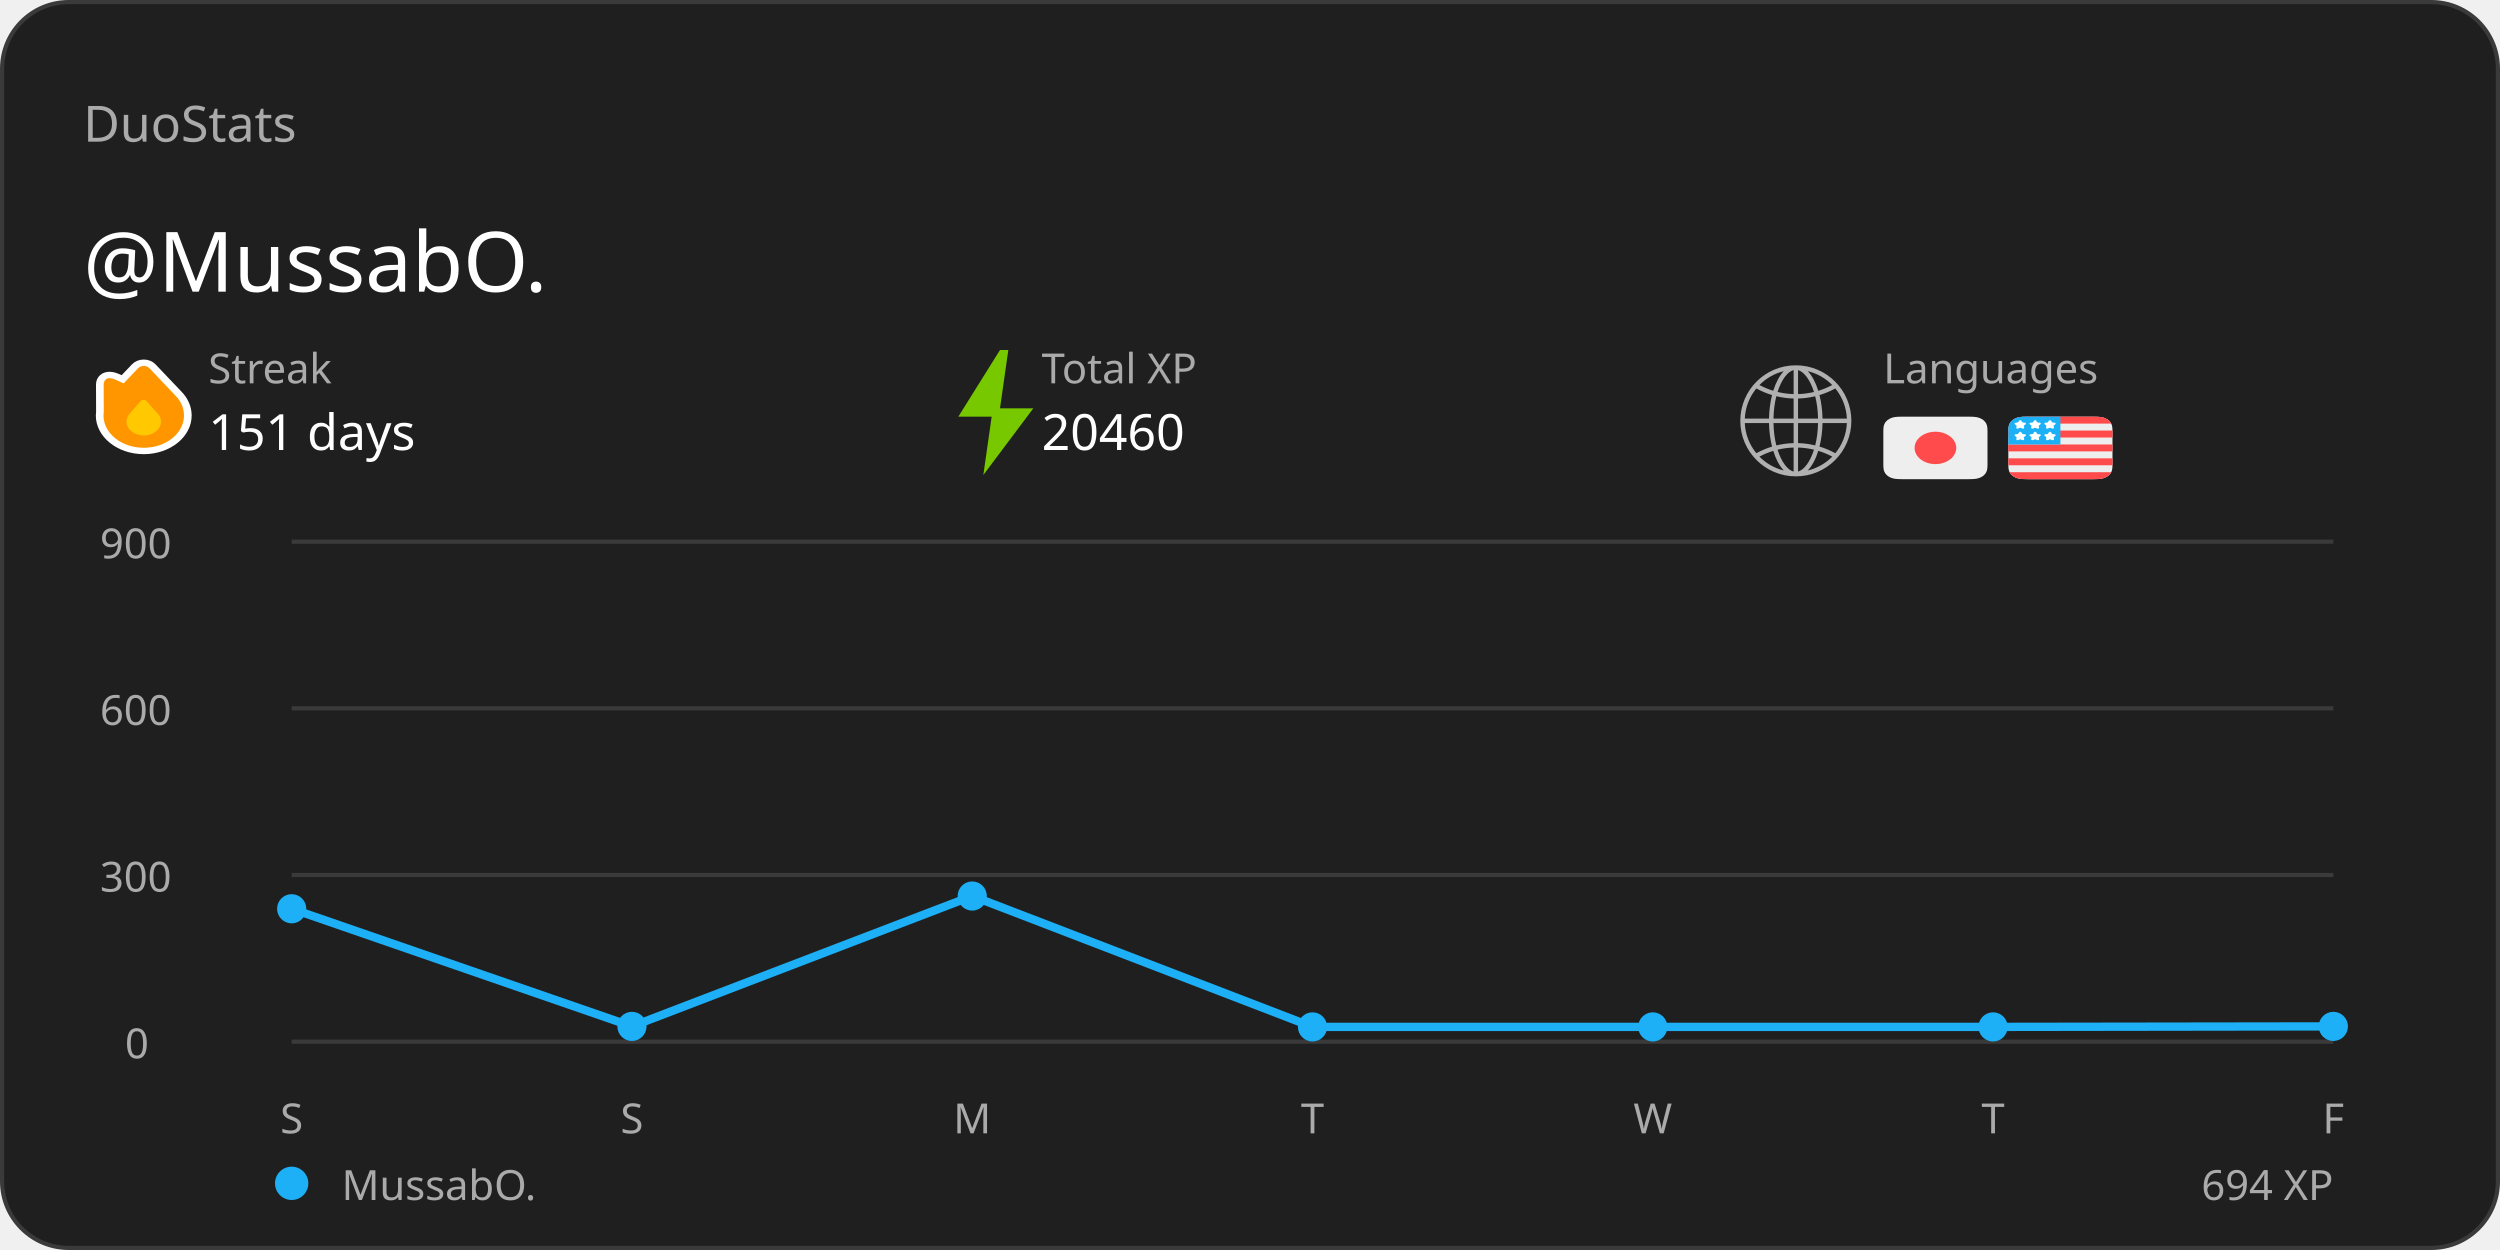
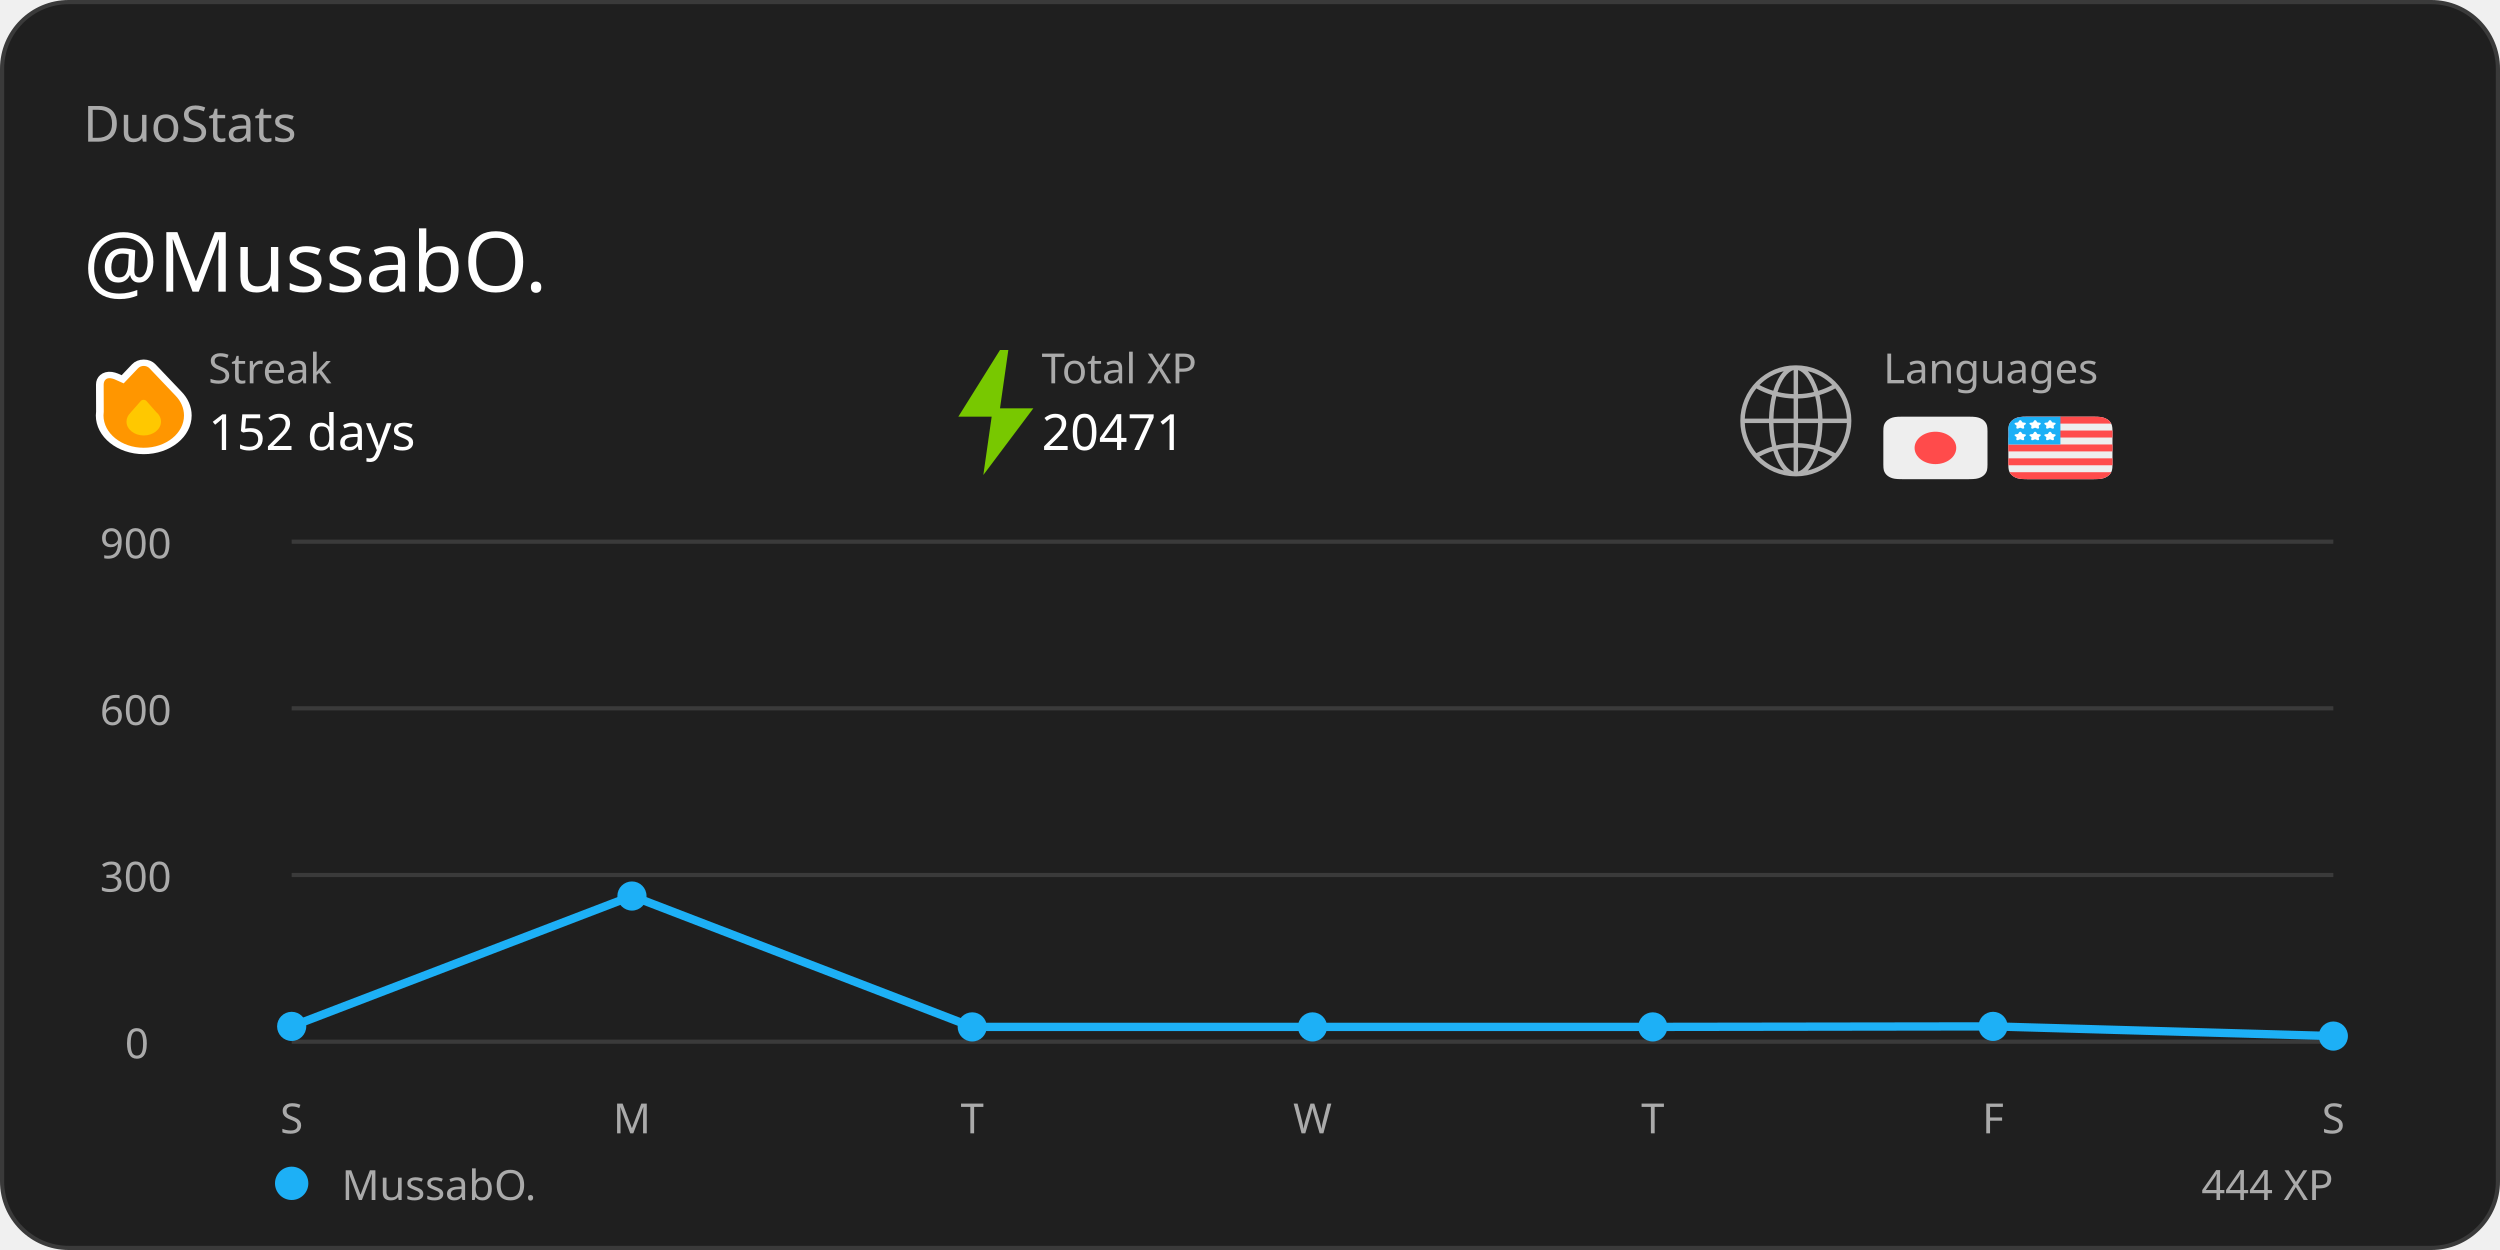
<svg xmlns="http://www.w3.org/2000/svg" width="600" height="300" viewBox="0 0 600 300">
  <rect x="0.5" y="0.5" width="599" height="299" rx="16" fill="#1F1F1F" stroke="#3A3A3A" />
  <text x="20" y="34" fill="#AAAAAA" font-size="12" font-family="DIN Round Pro, system-ui, sans-serif">DuoStats</text>
  <text x="20" y="70" fill="#FFFFFF" font-size="20" font-family="DIN Round Pro, system-ui, sans-serif">@MussabO.</text>
  <g transform="translate(23, 86) scale(0.92, 0.7666667)">
    <g id="Page-1" stroke="none" stroke-width="1" fill="none" fill-rule="evenodd">
      <g id="streak" transform="translate(1, 1)" fill-rule="nonzero">
        <g id="Group" fill="#FF9600" stroke="#FFFFFF" stroke-width="2">
          <path d="M0.068,15.675 L0.044,7.216 C0.039,5.334 1.25,3.942 3.056,4.246 C3.413,4.306 3.998,4.491 4.306,4.656 L5.997,5.561 L9.247,1.464 C9.793,0.776 10.622,0.376 11.5,0.376 C12.378,0.376 13.207,0.776 13.753,1.464 L20.523,10 C22.123,11.939 22.999,14.375 23,16.889 C23,23.034 17.843,28 11.5,28 C5.157,28 0,23.034 0,16.889 C0,16.481 0.023,16.076 0.068,15.675 Z" id="Path" />
        </g>
        <g id="Group" transform="translate(7, 11)" fill="#FFC800">
          <path d="M1.012,5.077 C1.026,5.04 1.046,5.005 1.069,4.973 L3.719,1.364 C3.893,1.127 4.17,0.987 4.464,0.987 C4.758,0.987 5.035,1.127 5.209,1.364 L7.732,4.8 C8.541,5.595 8.998,6.681 9,7.815 C9,10.208 6.985,12.148 4.5,12.148 C2.015,12.148 0,10.208 0,7.815 C0,6.776 0.38,5.823 1.012,5.077 L1.012,5.077 Z" id="Path" />
        </g>
      </g>
    </g>
  </g>
  <text x="50" y="92" fill="#AAAAAA" font-size="10" font-family="DIN Round Pro, system-ui, sans-serif">Streak</text>
-   <text x="50" y="108" fill="#FFFFFF" font-size="12" font-family="DIN Round Pro, system-ui, sans-serif">151 days</text>
+   <text x="50" y="108" fill="#FFFFFF" font-size="12" font-family="DIN Round Pro, system-ui, sans-serif">152 days</text>
  <path d="M240 84 230 100h8l-2 14 12-16h-8l2-14z" fill="#78C800" />
  <text x="250" y="92" fill="#AAAAAA" font-size="10" font-family="DIN Round Pro, system-ui, sans-serif">Total XP</text>
-   <text x="250" y="108" fill="#FFFFFF" font-size="12" font-family="DIN Round Pro, system-ui, sans-serif">20460</text>
+   <text x="250" y="108" fill="#FFFFFF" font-size="12" font-family="DIN Round Pro, system-ui, sans-serif">20471</text>
  <g transform="translate(415, 85) scale(1.0, 1.0)">
    <g id="SVGRepo_bgCarrier" stroke-width="0" />
    <g id="SVGRepo_tracerCarrier" stroke-linecap="round" stroke-linejoin="round" />
    <g id="SVGRepo_iconCarrier">
      <g id="icomoon-ignore"> </g>
      <path d="M16 2.672c-0.004 0-0.007 0-0.011 0-0.002 0-0.003 0-0.005 0-0.005 0-0.010 0.001-0.016 0.001-7.347 0.017-13.296 5.977-13.296 13.327 0 7.348 5.949 13.309 13.296 13.327 0.005 0 0.010 0.001 0.016 0.001 0.002 0 0.004 0 0.005 0 0.004 0 0.008 0 0.011 0 7.36 0 13.328-5.968 13.328-13.328s-5.968-13.328-13.328-13.328zM16.533 10.648c1.413-0.039 2.788-0.225 4.112-0.548 0.399 1.571 0.647 3.382 0.686 5.367h-4.798v-4.819zM16.533 9.582v-5.759c1.437 0.398 2.893 2.314 3.821 5.252-1.231 0.297-2.509 0.47-3.821 0.507zM15.467 3.81v5.772c-1.323-0.037-2.611-0.213-3.852-0.515 0.936-2.956 2.405-4.879 3.852-5.256zM15.467 10.647v4.82h-4.831c0.039-1.988 0.287-3.801 0.687-5.373 1.334 0.326 2.72 0.515 4.144 0.553zM9.563 15.467h-5.811c0.118-2.741 1.139-5.252 2.773-7.241 1.187 0.654 2.446 1.189 3.766 1.589-0.431 1.7-0.689 3.617-0.728 5.652zM9.563 16.533c0.039 2.034 0.297 3.951 0.728 5.651-1.319 0.401-2.579 0.936-3.766 1.59-1.635-1.989-2.656-4.5-2.773-7.241h5.811zM10.636 16.533h4.831v4.814c-1.424 0.038-2.81 0.228-4.145 0.555-0.399-1.571-0.647-3.383-0.686-5.369zM15.467 22.412v5.778c-1.448-0.378-2.919-2.303-3.854-5.263 1.241-0.302 2.53-0.478 3.854-0.515zM16.533 28.178v-5.765c1.313 0.038 2.591 0.211 3.822 0.508-0.928 2.941-2.384 4.86-3.822 5.257zM16.533 21.347v-4.814h4.798c-0.039 1.983-0.286 3.791-0.684 5.361-1.325-0.323-2.7-0.51-4.113-0.548zM22.404 16.533h5.845c-0.118 2.741-1.138 5.251-2.773 7.24-1.197-0.658-2.467-1.197-3.797-1.599 0.43-1.698 0.687-3.611 0.726-5.64zM22.404 15.467c-0.039-2.033-0.297-3.946-0.727-5.646 1.33-0.402 2.599-0.94 3.795-1.598 1.636 1.989 2.658 4.501 2.776 7.244h-5.845zM24.738 7.409c-1.061 0.564-2.18 1.031-3.35 1.385-0.623-2.005-1.498-3.642-2.533-4.717 2.27 0.545 4.297 1.719 5.883 3.332zM13.103 4.087c-1.029 1.073-1.9 2.702-2.521 4.697-1.158-0.353-2.268-0.815-3.319-1.375 1.575-1.602 3.587-2.774 5.84-3.322zM7.259 24.587c1.052-0.561 2.163-1.024 3.322-1.377 0.621 1.997 1.492 3.629 2.522 4.702-2.255-0.549-4.268-1.721-5.844-3.326zM18.855 27.922c1.036-1.075 1.911-2.712 2.535-4.721 1.17 0.355 2.29 0.82 3.351 1.387-1.586 1.614-3.614 2.791-5.886 3.334z" fill="#b0b0b0"> </path>
    </g>
  </g>
  <text x="452" y="92" fill="#AAAAAA" font-size="10" font-family="DIN Round Pro, system-ui, sans-serif">Languages</text>
  <g transform="translate(452, 100) scale(0.3571429, 0.2777778)">
    <g clip-path="url(#clip0_129_1008)">
      <path fill-rule="evenodd" clip-rule="evenodd" d="M12.563 0H57.437C61.805 0 63.389 0.455 64.987 1.309C66.584 2.163 67.837 3.416 68.691 5.013C69.545 6.61 70 8.195 70 12.563V41.437C70 45.805 69.545 47.389 68.691 48.986C67.837 50.584 66.584 51.837 64.987 52.691C63.389 53.545 61.805 54 57.437 54H12.563C8.195 54 6.61 53.545 5.013 52.691C3.416 51.837 2.163 50.584 1.309 48.986C0.455 47.389 0 45.805 0 41.437V12.563C0 8.195 0.455 6.61 1.309 5.013C2.163 3.416 3.416 2.163 5.013 1.309C6.61 0.455 8.195 0 12.563 0Z" fill="#EEEEEE" />
      <path d="M35 41C42.732 41 49 34.732 49 27C49 19.268 42.732 13 35 13C27.268 13 21 19.268 21 27C21 34.732 27.268 41 35 41Z" fill="#FF4B4B" />
    </g>
    <defs>
      <clipPath id="clip0_129_1008">
        <rect width="70" height="54" fill="white" />
      </clipPath>
    </defs>
  </g>
  <g transform="translate(482, 100) scale(0.3571429, 0.2777778)">
    <g clip-path="url(#clip0_129_593)">
      <path fill-rule="evenodd" clip-rule="evenodd" d="M12.563 0H57.437C61.805 0 63.389 0.455 64.987 1.309C66.584 2.163 67.837 3.416 68.691 5.013C69.545 6.61 70 8.195 70 12.563V41.437C70 45.805 69.545 47.389 68.691 48.986C67.837 50.584 66.584 51.837 64.987 52.691C63.389 53.545 61.805 54 57.437 54H12.563C8.195 54 6.61 53.545 5.013 52.691C3.416 51.837 2.163 50.584 1.309 48.986C0.455 47.389 0 45.805 0 41.437V12.563C0 8.195 0.455 6.61 1.309 5.013C2.163 3.416 3.416 2.163 5.013 1.309C6.61 0.455 8.195 0 12.563 0Z" fill="#EEEEEE" />
      <path fill-rule="evenodd" clip-rule="evenodd" d="M12.563 0H57.437C61.805 0 63.389 0.455 64.987 1.309C66.584 2.163 67.837 3.416 68.691 5.013C68.863 5.335 69.019 5.656 69.158 6H0.842C0.981 5.656 1.137 5.335 1.309 5.013C2.163 3.416 3.416 2.163 5.013 1.309C6.61 0.455 8.195 0 12.563 0Z" fill="#FF4B4B" />
      <path fill-rule="evenodd" clip-rule="evenodd" d="M69.997 12C69.999 12.182 70 12.37 70 12.563V18H0V12.563C0 12.37 0.001 12.182 0.003 12H69.997Z" fill="#FF4B4B" />
      <path fill-rule="evenodd" clip-rule="evenodd" d="M70 24V30H0V24H70Z" fill="#FF4B4B" />
      <path fill-rule="evenodd" clip-rule="evenodd" d="M70 41.437C70 41.63 69.999 41.818 69.997 42H0.003C0.001 41.818 0 41.63 0 41.437V36H70V41.437Z" fill="#FF4B4B" />
      <path fill-rule="evenodd" clip-rule="evenodd" d="M69.158 48C69.019 48.344 68.863 48.665 68.691 48.986C67.837 50.584 66.584 51.837 64.987 52.691C63.389 53.545 61.805 54 57.437 54H12.563C8.195 54 6.61 53.545 5.013 52.691C3.416 51.837 2.163 50.584 1.309 48.986C1.137 48.665 0.981 48.344 0.842 48H69.158Z" fill="#FF4B4B" />
      <path fill-rule="evenodd" clip-rule="evenodd" d="M12.563 0H35V24H0V12.563C0 8.195 0.455 6.61 1.309 5.013C2.163 3.416 3.416 2.163 5.013 1.309C6.61 0.455 8.195 0 12.563 0Z" fill="#1CB0F6" />
      <path d="M27.806 9.602L26.531 10.273C26.13 10.483 25.635 10.329 25.424 9.929C25.341 9.769 25.312 9.586 25.342 9.409L25.586 7.988C25.609 7.853 25.564 7.715 25.466 7.62L24.434 6.614C24.11 6.298 24.103 5.779 24.419 5.455C24.545 5.326 24.71 5.242 24.888 5.216L26.314 5.009C26.45 4.989 26.567 4.904 26.628 4.781L27.266 3.489C27.466 3.083 27.957 2.916 28.363 3.117C28.525 3.196 28.655 3.327 28.735 3.489L29.373 4.781C29.434 4.904 29.551 4.989 29.687 5.009L31.113 5.216C31.561 5.281 31.871 5.697 31.806 6.145C31.78 6.323 31.696 6.488 31.567 6.614L30.535 7.62C30.437 7.715 30.392 7.853 30.415 7.988L30.659 9.409C30.735 9.855 30.436 10.278 29.99 10.355C29.812 10.385 29.629 10.356 29.47 10.273L28.194 9.602C28.073 9.538 27.928 9.538 27.806 9.602Z" fill="white" />
      <path d="M27.806 19.602L26.531 20.273C26.13 20.483 25.635 20.329 25.424 19.929C25.341 19.769 25.312 19.587 25.342 19.409L25.586 17.988C25.609 17.853 25.564 17.715 25.466 17.62L24.434 16.614C24.11 16.298 24.103 15.779 24.419 15.455C24.545 15.326 24.71 15.242 24.888 15.216L26.314 15.009C26.45 14.989 26.567 14.904 26.628 14.781L27.266 13.489C27.466 13.083 27.957 12.916 28.363 13.117C28.525 13.196 28.655 13.327 28.735 13.489L29.373 14.781C29.434 14.904 29.551 14.989 29.687 15.009L31.113 15.216C31.561 15.281 31.871 15.697 31.806 16.145C31.78 16.323 31.696 16.488 31.567 16.614L30.535 17.62C30.437 17.715 30.392 17.853 30.415 17.988L30.659 19.409C30.735 19.855 30.436 20.278 29.99 20.355C29.812 20.385 29.629 20.356 29.47 20.273L28.194 19.602C28.073 19.538 27.928 19.538 27.806 19.602Z" fill="white" />
      <path d="M17.806 9.602L16.531 10.273C16.13 10.483 15.635 10.329 15.425 9.929C15.341 9.769 15.312 9.586 15.342 9.409L15.586 7.988C15.609 7.853 15.564 7.715 15.466 7.62L14.434 6.614C14.11 6.298 14.103 5.779 14.419 5.455C14.545 5.326 14.71 5.242 14.888 5.216L16.314 5.009C16.45 4.989 16.567 4.904 16.628 4.781L17.266 3.489C17.466 3.083 17.957 2.916 18.363 3.117C18.525 3.196 18.655 3.327 18.735 3.489L19.373 4.781C19.434 4.904 19.551 4.989 19.687 5.009L21.113 5.216C21.561 5.281 21.871 5.697 21.806 6.145C21.78 6.323 21.696 6.488 21.567 6.614L20.535 7.62C20.437 7.715 20.392 7.853 20.415 7.988L20.659 9.409C20.735 9.855 20.436 10.278 19.99 10.355C19.812 10.385 19.629 10.356 19.47 10.273L18.194 9.602C18.073 9.538 17.928 9.538 17.806 9.602Z" fill="white" />
      <path d="M17.806 19.602L16.531 20.273C16.13 20.483 15.635 20.329 15.425 19.929C15.341 19.769 15.312 19.587 15.342 19.409L15.586 17.988C15.609 17.853 15.564 17.715 15.466 17.62L14.434 16.614C14.11 16.298 14.103 15.779 14.419 15.455C14.545 15.326 14.71 15.242 14.888 15.216L16.314 15.009C16.45 14.989 16.567 14.904 16.628 14.781L17.266 13.489C17.466 13.083 17.957 12.916 18.363 13.117C18.525 13.196 18.655 13.327 18.735 13.489L19.373 14.781C19.434 14.904 19.551 14.989 19.687 15.009L21.113 15.216C21.561 15.281 21.871 15.697 21.806 16.145C21.78 16.323 21.696 16.488 21.567 16.614L20.535 17.62C20.437 17.715 20.392 17.853 20.415 17.988L20.659 19.409C20.735 19.855 20.436 20.278 19.99 20.355C19.812 20.385 19.629 20.356 19.47 20.273L18.194 19.602C18.073 19.538 17.928 19.538 17.806 19.602Z" fill="white" />
      <path d="M7.807 9.602L6.531 10.273C6.13 10.483 5.635 10.329 5.424 9.929C5.341 9.769 5.312 9.586 5.342 9.409L5.586 7.988C5.609 7.853 5.564 7.715 5.466 7.62L4.434 6.614C4.11 6.298 4.103 5.779 4.419 5.455C4.545 5.326 4.71 5.242 4.888 5.216L6.314 5.009C6.45 4.989 6.567 4.904 6.628 4.781L7.266 3.489C7.466 3.083 7.957 2.916 8.363 3.117C8.525 3.196 8.655 3.327 8.735 3.489L9.373 4.781C9.434 4.904 9.551 4.989 9.687 5.009L11.113 5.216C11.561 5.281 11.871 5.697 11.806 6.145C11.78 6.323 11.696 6.488 11.567 6.614L10.535 7.62C10.437 7.715 10.392 7.853 10.415 7.988L10.659 9.409C10.735 9.855 10.436 10.278 9.99 10.355C9.812 10.385 9.629 10.356 9.47 10.273L8.194 9.602C8.073 9.538 7.928 9.538 7.807 9.602Z" fill="white" />
      <path d="M7.807 19.602L6.531 20.273C6.13 20.483 5.635 20.329 5.424 19.929C5.341 19.769 5.312 19.587 5.342 19.409L5.586 17.988C5.609 17.853 5.564 17.715 5.466 17.62L4.434 16.614C4.11 16.298 4.103 15.779 4.419 15.455C4.545 15.326 4.71 15.242 4.888 15.216L6.314 15.009C6.45 14.989 6.567 14.904 6.628 14.781L7.266 13.489C7.466 13.083 7.957 12.916 8.363 13.117C8.525 13.196 8.655 13.327 8.735 13.489L9.373 14.781C9.434 14.904 9.551 14.989 9.687 15.009L11.113 15.216C11.561 15.281 11.871 15.697 11.806 16.145C11.78 16.323 11.696 16.488 11.567 16.614L10.535 17.62C10.437 17.715 10.392 17.853 10.415 17.988L10.659 19.409C10.735 19.855 10.436 20.278 9.99 20.355C9.812 20.385 9.629 20.356 9.47 20.273L8.194 19.602C8.073 19.538 7.928 19.538 7.807 19.602Z" fill="white" />
    </g>
    <defs>
      <clipPath id="clip0_129_593">
        <rect width="70" height="54" fill="white" />
      </clipPath>
    </defs>
  </g>
  <g stroke="#3A3A3A" stroke-width="1">
    <line x1="70" y1="250" x2="560" y2="250" />
    <line x1="70" y1="210" x2="560" y2="210" />
    <line x1="70" y1="170" x2="560" y2="170" />
    <line x1="70" y1="130" x2="560" y2="130" />
  </g>
  <g fill="#AAAAAA" font-size="10" font-family="DIN Round Pro, system-ui, sans-serif">
    <text x="30" y="254">0</text>
    <text x="24" y="214">300</text>
    <text x="24" y="174">600</text>
    <text x="24" y="134">900</text>
  </g>
-   <polyline points="70.0,218.1 151.667,246.333 233.333,215.044 315.0,246.456 396.667,246.456 478.333,246.456 560.0,246.333" fill="none" stroke="#1DB0F6" stroke-width="2" stroke-linecap="round" stroke-linejoin="round" />
-   <circle cx="70.0" cy="218.1" r="3.5" fill="#1DB0F6" />
-   <circle cx="151.667" cy="246.333" r="3.5" fill="#1DB0F6" />
-   <circle cx="233.333" cy="215.044" r="3.5" fill="#1DB0F6" />
+   <polyline points="70.0,246.333 151.667,215.044 233.333,246.456 315.0,246.456 396.667,246.456 478.333,246.333 560.0,248.656" fill="none" stroke="#1DB0F6" stroke-width="2" stroke-linecap="round" stroke-linejoin="round" />
+   <circle cx="70.0" cy="246.333" r="3.5" fill="#1DB0F6" />
+   <circle cx="151.667" cy="215.044" r="3.5" fill="#1DB0F6" />
+   <circle cx="233.333" cy="246.456" r="3.5" fill="#1DB0F6" />
  <circle cx="315.0" cy="246.456" r="3.5" fill="#1DB0F6" />
  <circle cx="396.667" cy="246.456" r="3.5" fill="#1DB0F6" />
-   <circle cx="478.333" cy="246.456" r="3.5" fill="#1DB0F6" />
-   <circle cx="560.0" cy="246.333" r="3.5" fill="#1DB0F6" />
+   <circle cx="478.333" cy="246.333" r="3.5" fill="#1DB0F6" />
+   <circle cx="560.0" cy="248.656" r="3.5" fill="#1DB0F6" />
  <text x="70.0" y="272" fill="#AAAAAA" font-size="10" text-anchor="middle" font-family="DIN Round Pro, system-ui, sans-serif">S</text>
-   <text x="151.667" y="272" fill="#AAAAAA" font-size="10" text-anchor="middle" font-family="DIN Round Pro, system-ui, sans-serif">S</text>
-   <text x="233.333" y="272" fill="#AAAAAA" font-size="10" text-anchor="middle" font-family="DIN Round Pro, system-ui, sans-serif">M</text>
-   <text x="315.0" y="272" fill="#AAAAAA" font-size="10" text-anchor="middle" font-family="DIN Round Pro, system-ui, sans-serif">T</text>
-   <text x="396.667" y="272" fill="#AAAAAA" font-size="10" text-anchor="middle" font-family="DIN Round Pro, system-ui, sans-serif">W</text>
-   <text x="478.333" y="272" fill="#AAAAAA" font-size="10" text-anchor="middle" font-family="DIN Round Pro, system-ui, sans-serif">T</text>
-   <text x="560.0" y="272" fill="#AAAAAA" font-size="10" text-anchor="middle" font-family="DIN Round Pro, system-ui, sans-serif">F</text>
+   <text x="151.667" y="272" fill="#AAAAAA" font-size="10" text-anchor="middle" font-family="DIN Round Pro, system-ui, sans-serif">M</text>
+   <text x="233.333" y="272" fill="#AAAAAA" font-size="10" text-anchor="middle" font-family="DIN Round Pro, system-ui, sans-serif">T</text>
+   <text x="315.0" y="272" fill="#AAAAAA" font-size="10" text-anchor="middle" font-family="DIN Round Pro, system-ui, sans-serif">W</text>
+   <text x="396.667" y="272" fill="#AAAAAA" font-size="10" text-anchor="middle" font-family="DIN Round Pro, system-ui, sans-serif">T</text>
+   <text x="478.333" y="272" fill="#AAAAAA" font-size="10" text-anchor="middle" font-family="DIN Round Pro, system-ui, sans-serif">F</text>
+   <text x="560.0" y="272" fill="#AAAAAA" font-size="10" text-anchor="middle" font-family="DIN Round Pro, system-ui, sans-serif">S</text>
  <circle cx="70" cy="284" r="4" fill="#1DB0F6" />
  <text x="82" y="288" fill="#AAAAAA" font-size="10" font-family="DIN Round Pro, system-ui, sans-serif">MussabO.</text>
-   <text x="560" y="288" fill="#AAAAAA" font-size="10" text-anchor="end" font-family="DIN Round Pro, system-ui, sans-serif">694 XP</text>
+   <text x="560" y="288" fill="#AAAAAA" font-size="10" text-anchor="end" font-family="DIN Round Pro, system-ui, sans-serif">444 XP</text>
</svg>
